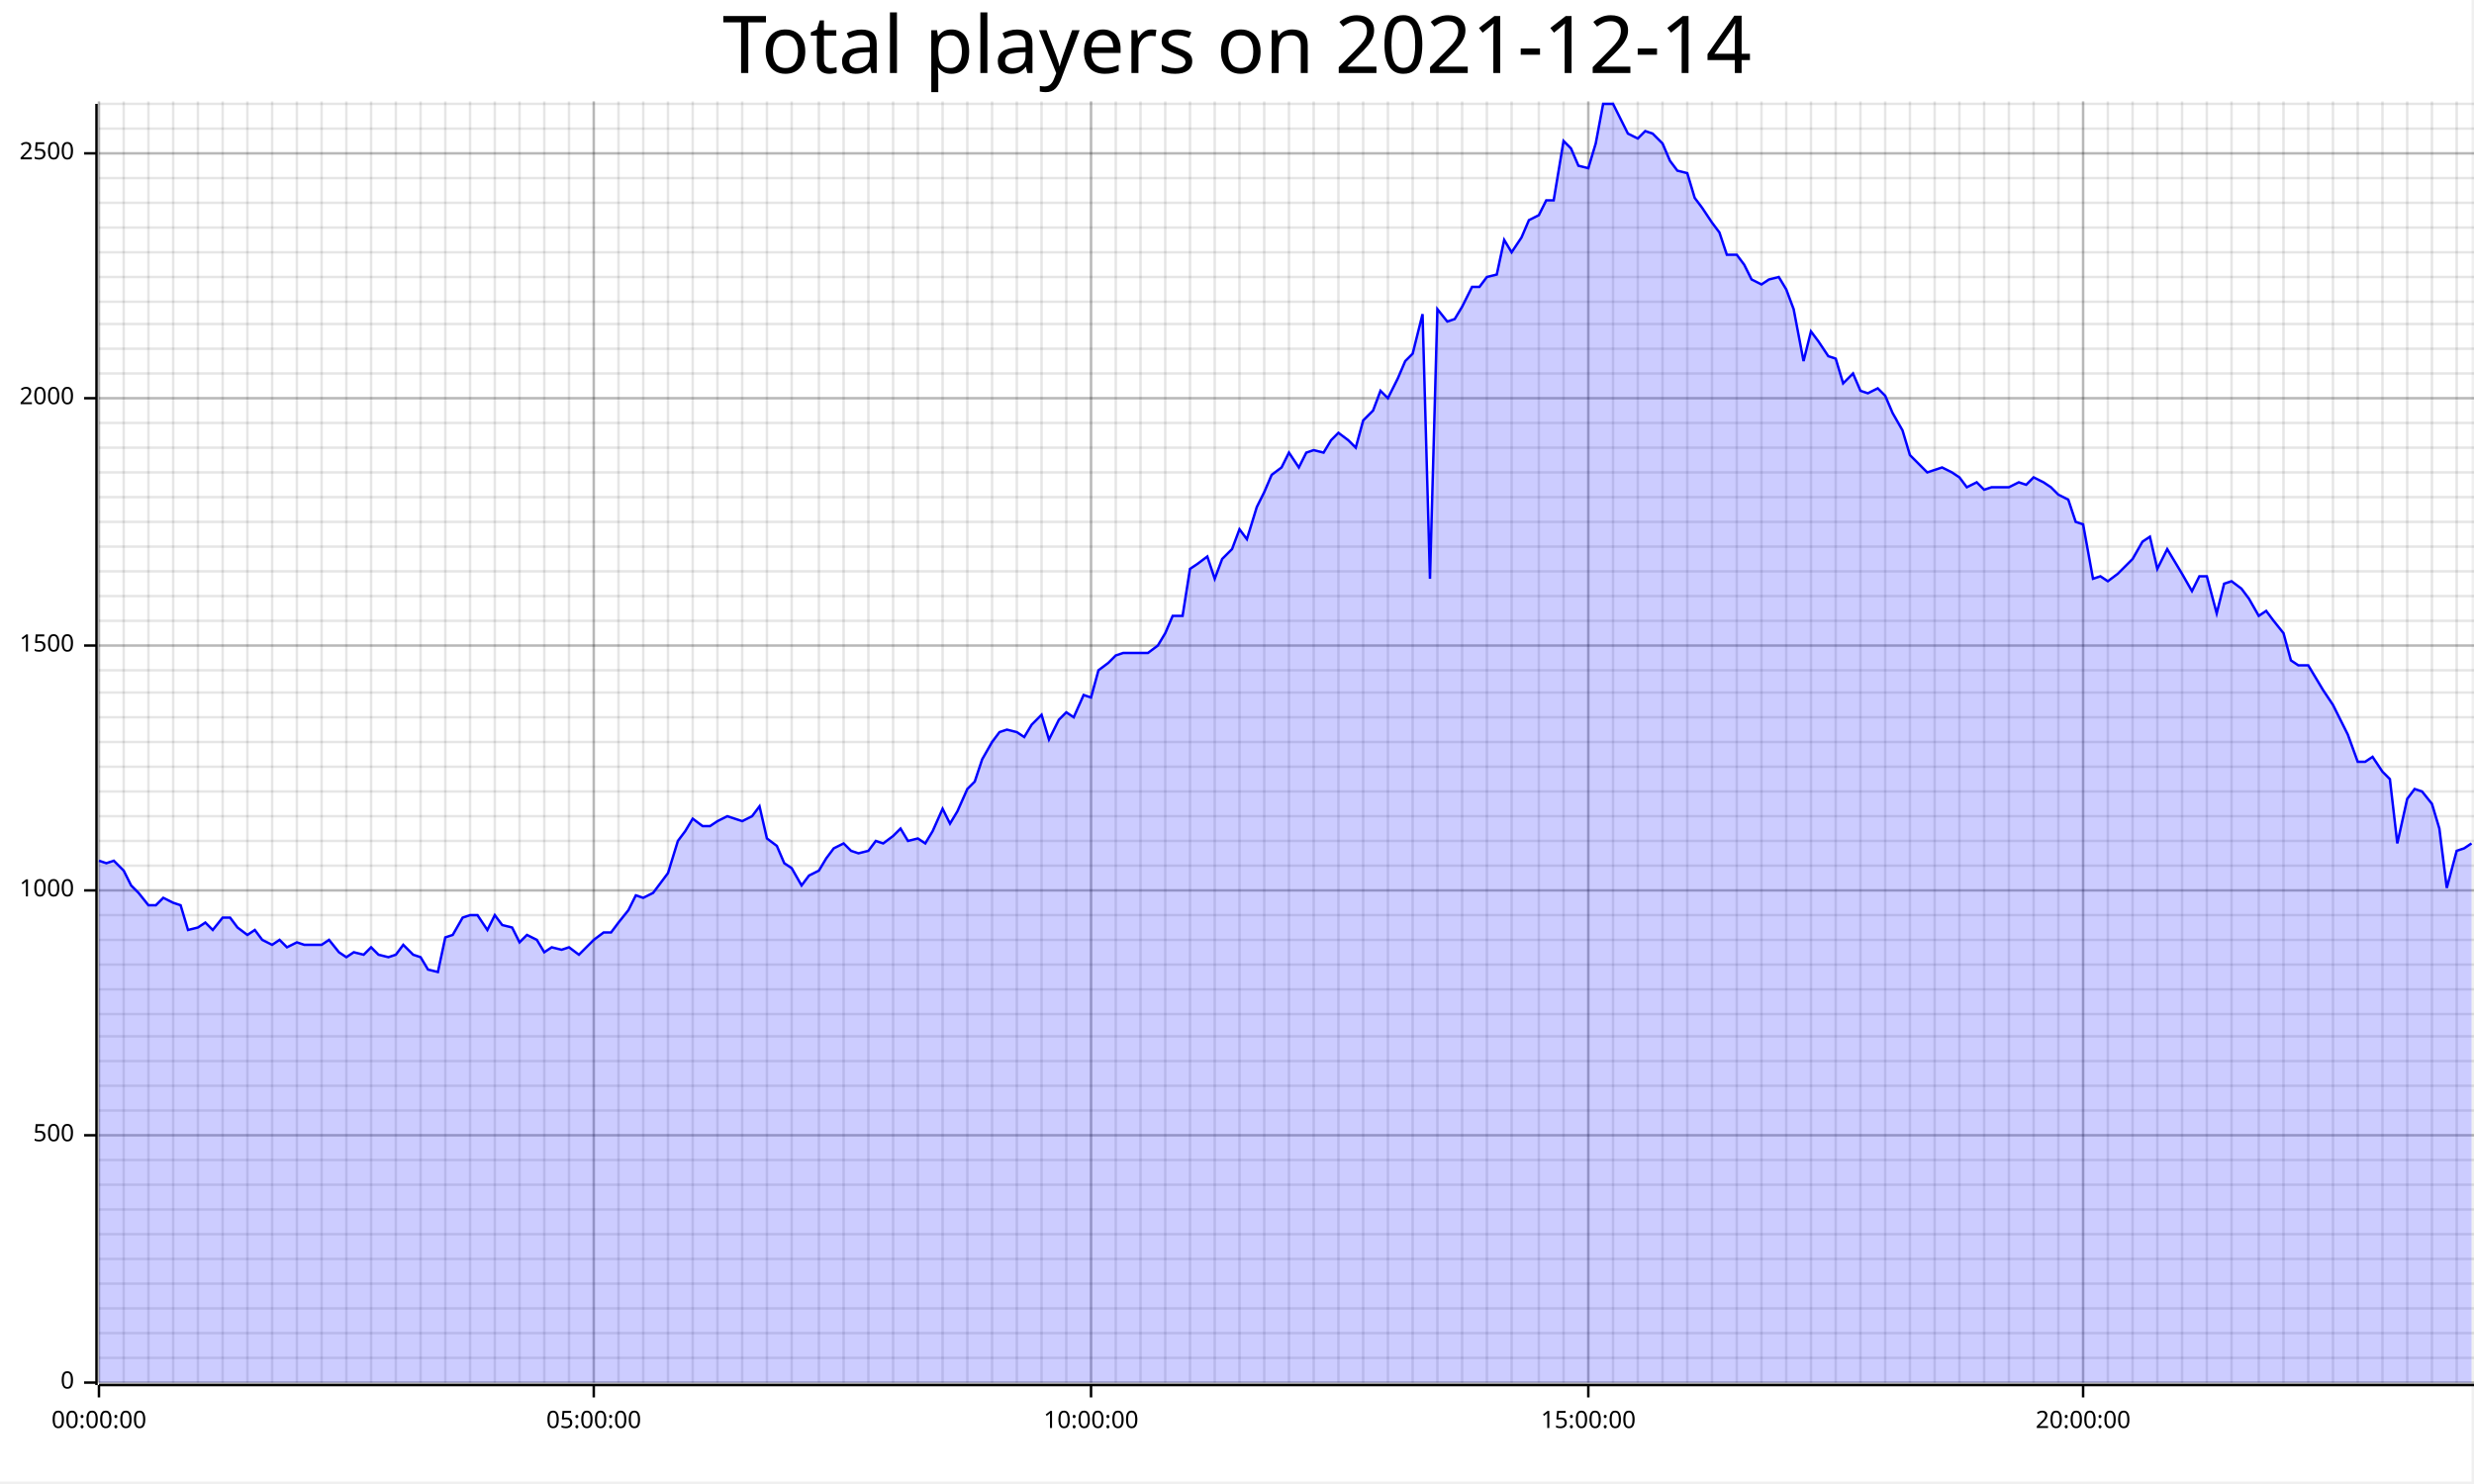
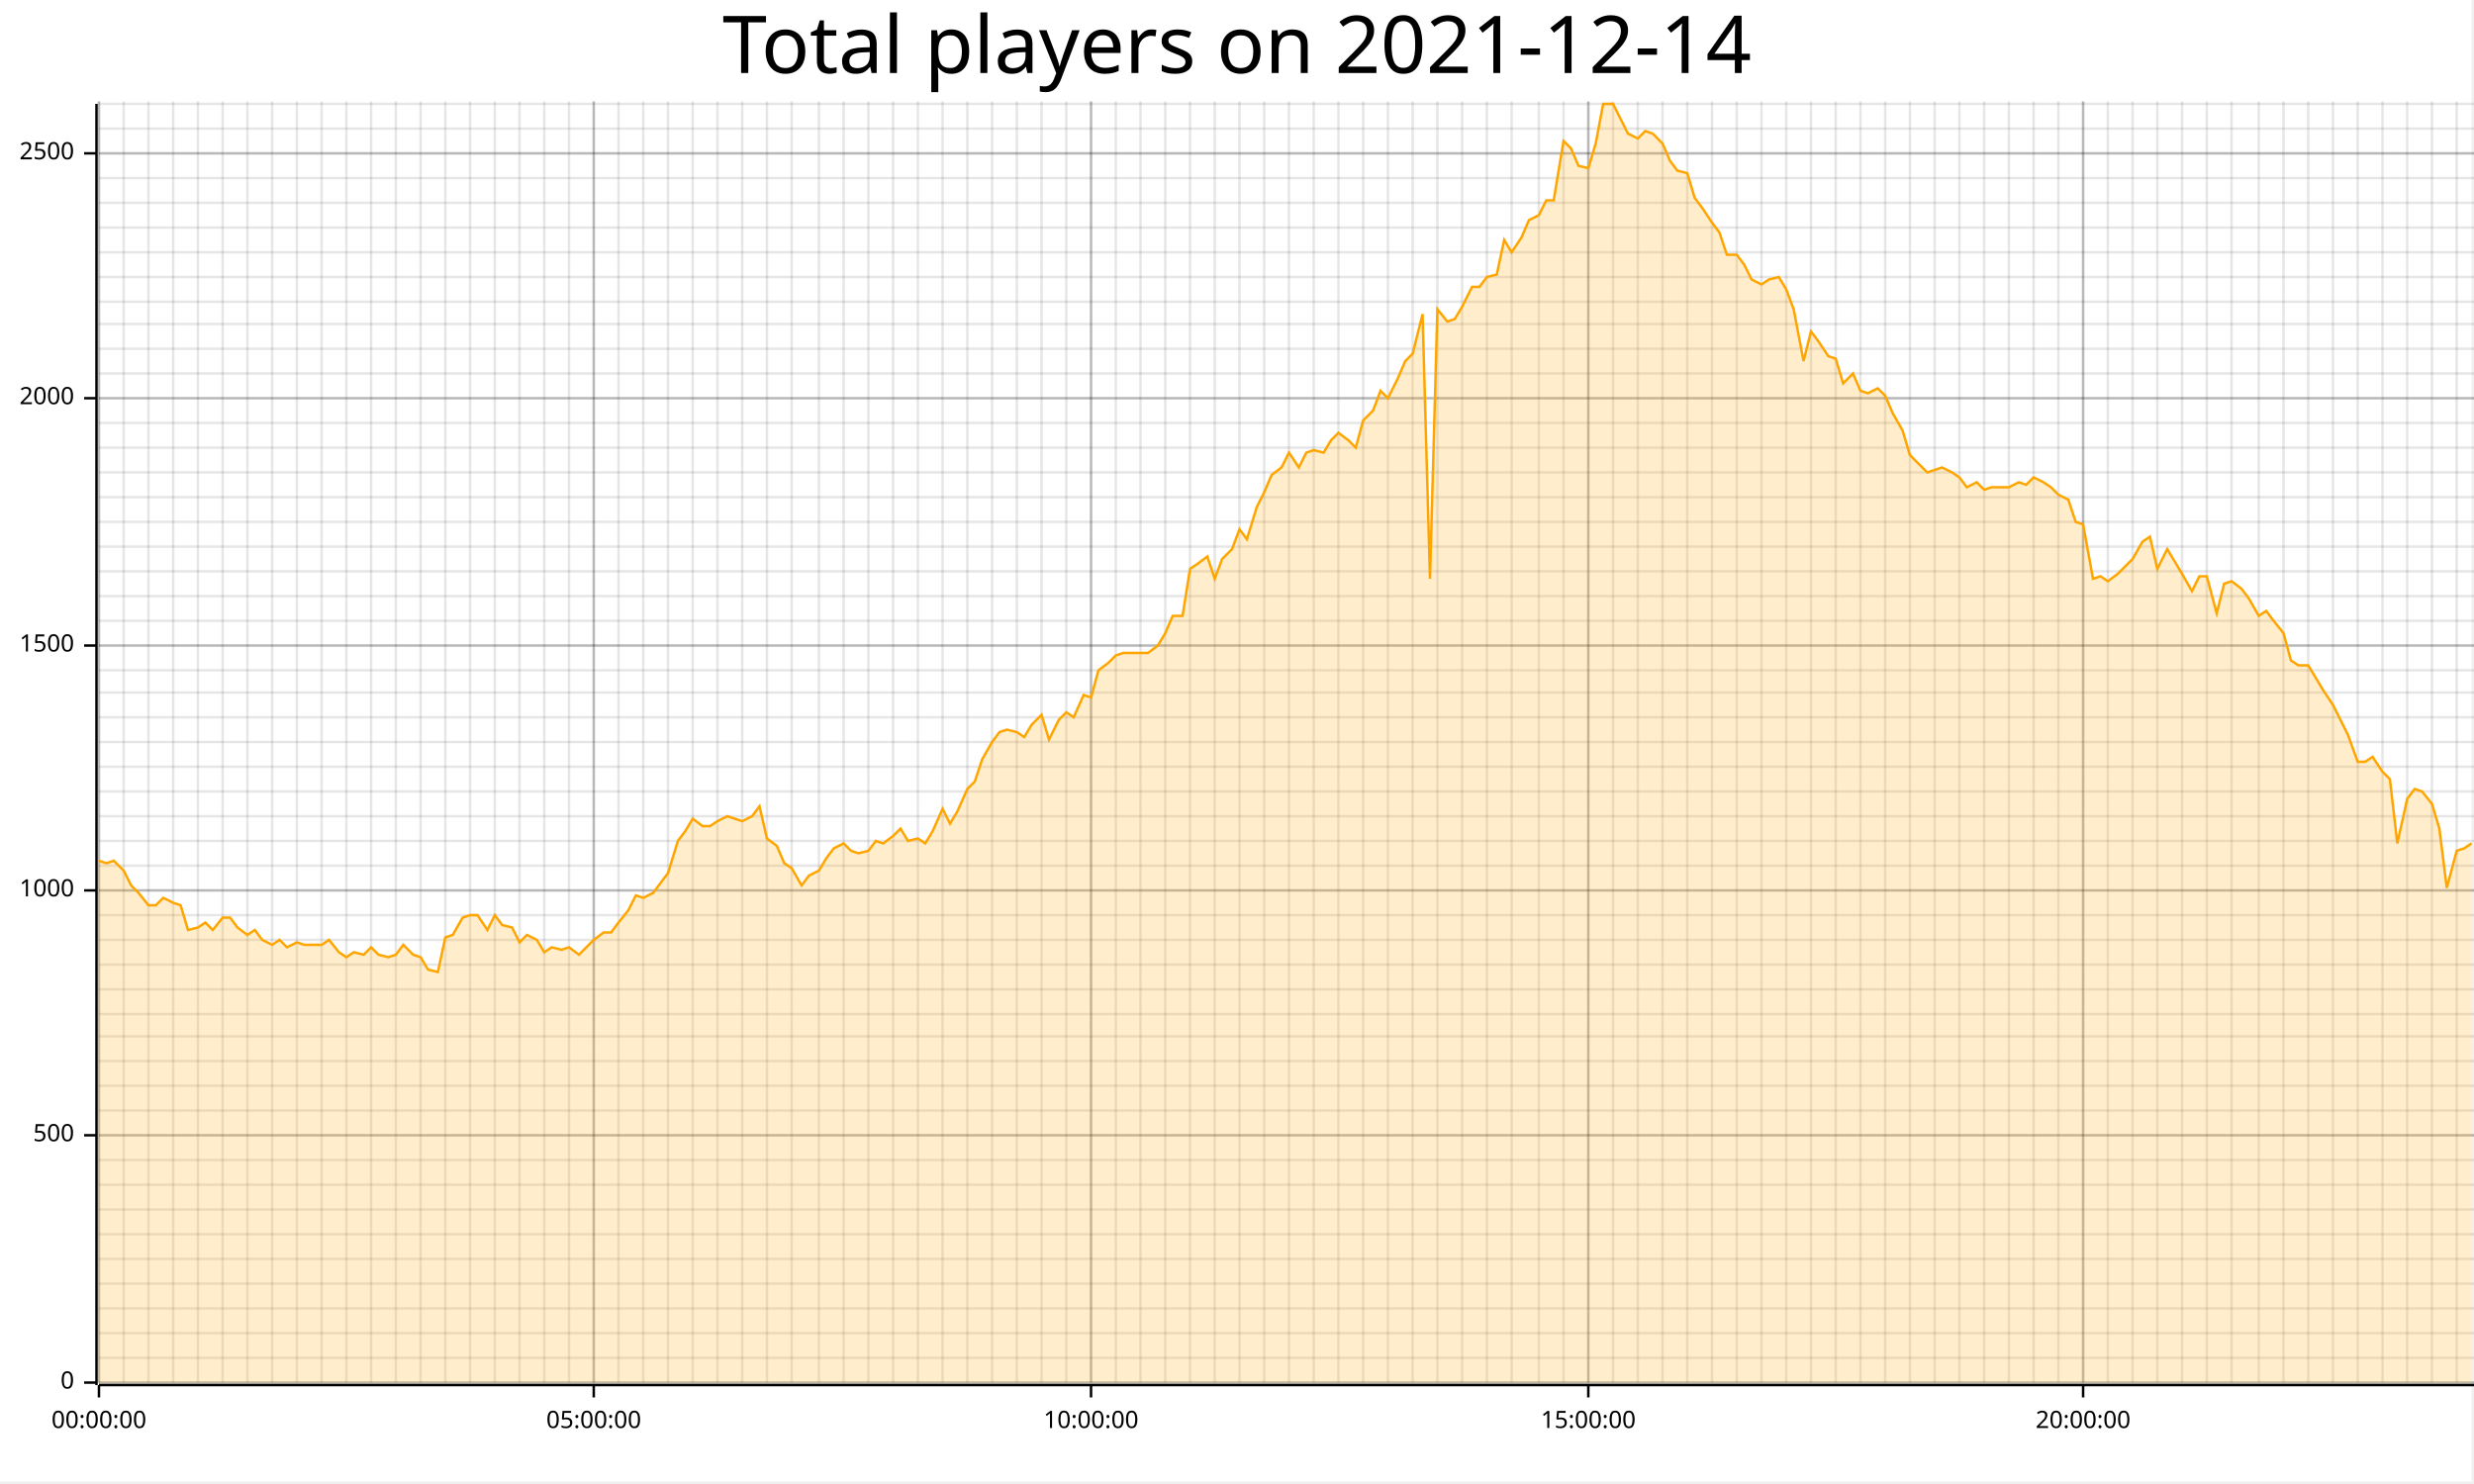
<svg xmlns="http://www.w3.org/2000/svg" width="1000" height="600" viewBox="0 0 1000 600">
  <rect x="0" y="0" width="999" height="599" opacity="1" fill="#FFFFFF" stroke="none" />
  <text x="500" y="5" dy="0.76em" text-anchor="middle" font-family="sans-serif" font-size="32.258" opacity="1" fill="#000000">
Total players on 2021-12-14
</text>
  <line opacity="0.1" stroke="#000000" stroke-width="1" x1="40" y1="559" x2="40" y2="41" />
  <line opacity="0.1" stroke="#000000" stroke-width="1" x1="50" y1="559" x2="50" y2="41" />
  <line opacity="0.1" stroke="#000000" stroke-width="1" x1="60" y1="559" x2="60" y2="41" />
  <line opacity="0.1" stroke="#000000" stroke-width="1" x1="70" y1="559" x2="70" y2="41" />
  <line opacity="0.1" stroke="#000000" stroke-width="1" x1="80" y1="559" x2="80" y2="41" />
  <line opacity="0.1" stroke="#000000" stroke-width="1" x1="90" y1="559" x2="90" y2="41" />
  <line opacity="0.1" stroke="#000000" stroke-width="1" x1="100" y1="559" x2="100" y2="41" />
  <line opacity="0.1" stroke="#000000" stroke-width="1" x1="110" y1="559" x2="110" y2="41" />
  <line opacity="0.1" stroke="#000000" stroke-width="1" x1="120" y1="559" x2="120" y2="41" />
  <line opacity="0.1" stroke="#000000" stroke-width="1" x1="130" y1="559" x2="130" y2="41" />
  <line opacity="0.1" stroke="#000000" stroke-width="1" x1="140" y1="559" x2="140" y2="41" />
  <line opacity="0.1" stroke="#000000" stroke-width="1" x1="150" y1="559" x2="150" y2="41" />
  <line opacity="0.1" stroke="#000000" stroke-width="1" x1="160" y1="559" x2="160" y2="41" />
  <line opacity="0.1" stroke="#000000" stroke-width="1" x1="170" y1="559" x2="170" y2="41" />
  <line opacity="0.1" stroke="#000000" stroke-width="1" x1="180" y1="559" x2="180" y2="41" />
  <line opacity="0.1" stroke="#000000" stroke-width="1" x1="190" y1="559" x2="190" y2="41" />
  <line opacity="0.1" stroke="#000000" stroke-width="1" x1="200" y1="559" x2="200" y2="41" />
  <line opacity="0.1" stroke="#000000" stroke-width="1" x1="210" y1="559" x2="210" y2="41" />
  <line opacity="0.1" stroke="#000000" stroke-width="1" x1="220" y1="559" x2="220" y2="41" />
  <line opacity="0.1" stroke="#000000" stroke-width="1" x1="230" y1="559" x2="230" y2="41" />
  <line opacity="0.1" stroke="#000000" stroke-width="1" x1="240" y1="559" x2="240" y2="41" />
  <line opacity="0.1" stroke="#000000" stroke-width="1" x1="250" y1="559" x2="250" y2="41" />
  <line opacity="0.1" stroke="#000000" stroke-width="1" x1="260" y1="559" x2="260" y2="41" />
  <line opacity="0.1" stroke="#000000" stroke-width="1" x1="270" y1="559" x2="270" y2="41" />
  <line opacity="0.1" stroke="#000000" stroke-width="1" x1="280" y1="559" x2="280" y2="41" />
  <line opacity="0.1" stroke="#000000" stroke-width="1" x1="290" y1="559" x2="290" y2="41" />
  <line opacity="0.1" stroke="#000000" stroke-width="1" x1="300" y1="559" x2="300" y2="41" />
  <line opacity="0.1" stroke="#000000" stroke-width="1" x1="310" y1="559" x2="310" y2="41" />
  <line opacity="0.1" stroke="#000000" stroke-width="1" x1="320" y1="559" x2="320" y2="41" />
  <line opacity="0.1" stroke="#000000" stroke-width="1" x1="331" y1="559" x2="331" y2="41" />
  <line opacity="0.1" stroke="#000000" stroke-width="1" x1="341" y1="559" x2="341" y2="41" />
  <line opacity="0.1" stroke="#000000" stroke-width="1" x1="351" y1="559" x2="351" y2="41" />
  <line opacity="0.1" stroke="#000000" stroke-width="1" x1="361" y1="559" x2="361" y2="41" />
  <line opacity="0.1" stroke="#000000" stroke-width="1" x1="371" y1="559" x2="371" y2="41" />
  <line opacity="0.1" stroke="#000000" stroke-width="1" x1="381" y1="559" x2="381" y2="41" />
  <line opacity="0.1" stroke="#000000" stroke-width="1" x1="391" y1="559" x2="391" y2="41" />
  <line opacity="0.1" stroke="#000000" stroke-width="1" x1="401" y1="559" x2="401" y2="41" />
  <line opacity="0.1" stroke="#000000" stroke-width="1" x1="411" y1="559" x2="411" y2="41" />
  <line opacity="0.1" stroke="#000000" stroke-width="1" x1="421" y1="559" x2="421" y2="41" />
  <line opacity="0.1" stroke="#000000" stroke-width="1" x1="431" y1="559" x2="431" y2="41" />
  <line opacity="0.1" stroke="#000000" stroke-width="1" x1="441" y1="559" x2="441" y2="41" />
  <line opacity="0.1" stroke="#000000" stroke-width="1" x1="451" y1="559" x2="451" y2="41" />
  <line opacity="0.1" stroke="#000000" stroke-width="1" x1="461" y1="559" x2="461" y2="41" />
  <line opacity="0.1" stroke="#000000" stroke-width="1" x1="471" y1="559" x2="471" y2="41" />
  <line opacity="0.1" stroke="#000000" stroke-width="1" x1="481" y1="559" x2="481" y2="41" />
  <line opacity="0.1" stroke="#000000" stroke-width="1" x1="491" y1="559" x2="491" y2="41" />
  <line opacity="0.1" stroke="#000000" stroke-width="1" x1="501" y1="559" x2="501" y2="41" />
  <line opacity="0.1" stroke="#000000" stroke-width="1" x1="511" y1="559" x2="511" y2="41" />
  <line opacity="0.1" stroke="#000000" stroke-width="1" x1="521" y1="559" x2="521" y2="41" />
  <line opacity="0.1" stroke="#000000" stroke-width="1" x1="531" y1="559" x2="531" y2="41" />
  <line opacity="0.1" stroke="#000000" stroke-width="1" x1="541" y1="559" x2="541" y2="41" />
  <line opacity="0.1" stroke="#000000" stroke-width="1" x1="551" y1="559" x2="551" y2="41" />
  <line opacity="0.1" stroke="#000000" stroke-width="1" x1="561" y1="559" x2="561" y2="41" />
  <line opacity="0.1" stroke="#000000" stroke-width="1" x1="571" y1="559" x2="571" y2="41" />
  <line opacity="0.1" stroke="#000000" stroke-width="1" x1="581" y1="559" x2="581" y2="41" />
  <line opacity="0.1" stroke="#000000" stroke-width="1" x1="591" y1="559" x2="591" y2="41" />
  <line opacity="0.1" stroke="#000000" stroke-width="1" x1="601" y1="559" x2="601" y2="41" />
  <line opacity="0.1" stroke="#000000" stroke-width="1" x1="611" y1="559" x2="611" y2="41" />
  <line opacity="0.1" stroke="#000000" stroke-width="1" x1="622" y1="559" x2="622" y2="41" />
  <line opacity="0.1" stroke="#000000" stroke-width="1" x1="632" y1="559" x2="632" y2="41" />
  <line opacity="0.1" stroke="#000000" stroke-width="1" x1="642" y1="559" x2="642" y2="41" />
  <line opacity="0.1" stroke="#000000" stroke-width="1" x1="652" y1="559" x2="652" y2="41" />
  <line opacity="0.1" stroke="#000000" stroke-width="1" x1="662" y1="559" x2="662" y2="41" />
  <line opacity="0.1" stroke="#000000" stroke-width="1" x1="672" y1="559" x2="672" y2="41" />
  <line opacity="0.1" stroke="#000000" stroke-width="1" x1="682" y1="559" x2="682" y2="41" />
  <line opacity="0.1" stroke="#000000" stroke-width="1" x1="692" y1="559" x2="692" y2="41" />
  <line opacity="0.1" stroke="#000000" stroke-width="1" x1="702" y1="559" x2="702" y2="41" />
  <line opacity="0.1" stroke="#000000" stroke-width="1" x1="712" y1="559" x2="712" y2="41" />
  <line opacity="0.1" stroke="#000000" stroke-width="1" x1="722" y1="559" x2="722" y2="41" />
  <line opacity="0.1" stroke="#000000" stroke-width="1" x1="732" y1="559" x2="732" y2="41" />
  <line opacity="0.1" stroke="#000000" stroke-width="1" x1="742" y1="559" x2="742" y2="41" />
  <line opacity="0.1" stroke="#000000" stroke-width="1" x1="752" y1="559" x2="752" y2="41" />
  <line opacity="0.1" stroke="#000000" stroke-width="1" x1="762" y1="559" x2="762" y2="41" />
  <line opacity="0.1" stroke="#000000" stroke-width="1" x1="772" y1="559" x2="772" y2="41" />
  <line opacity="0.1" stroke="#000000" stroke-width="1" x1="782" y1="559" x2="782" y2="41" />
  <line opacity="0.1" stroke="#000000" stroke-width="1" x1="792" y1="559" x2="792" y2="41" />
  <line opacity="0.1" stroke="#000000" stroke-width="1" x1="802" y1="559" x2="802" y2="41" />
  <line opacity="0.1" stroke="#000000" stroke-width="1" x1="812" y1="559" x2="812" y2="41" />
  <line opacity="0.1" stroke="#000000" stroke-width="1" x1="822" y1="559" x2="822" y2="41" />
  <line opacity="0.1" stroke="#000000" stroke-width="1" x1="832" y1="559" x2="832" y2="41" />
  <line opacity="0.1" stroke="#000000" stroke-width="1" x1="842" y1="559" x2="842" y2="41" />
  <line opacity="0.1" stroke="#000000" stroke-width="1" x1="852" y1="559" x2="852" y2="41" />
  <line opacity="0.1" stroke="#000000" stroke-width="1" x1="862" y1="559" x2="862" y2="41" />
  <line opacity="0.1" stroke="#000000" stroke-width="1" x1="872" y1="559" x2="872" y2="41" />
  <line opacity="0.1" stroke="#000000" stroke-width="1" x1="882" y1="559" x2="882" y2="41" />
  <line opacity="0.1" stroke="#000000" stroke-width="1" x1="892" y1="559" x2="892" y2="41" />
  <line opacity="0.1" stroke="#000000" stroke-width="1" x1="902" y1="559" x2="902" y2="41" />
  <line opacity="0.1" stroke="#000000" stroke-width="1" x1="913" y1="559" x2="913" y2="41" />
  <line opacity="0.1" stroke="#000000" stroke-width="1" x1="923" y1="559" x2="923" y2="41" />
  <line opacity="0.1" stroke="#000000" stroke-width="1" x1="933" y1="559" x2="933" y2="41" />
  <line opacity="0.1" stroke="#000000" stroke-width="1" x1="943" y1="559" x2="943" y2="41" />
  <line opacity="0.1" stroke="#000000" stroke-width="1" x1="953" y1="559" x2="953" y2="41" />
  <line opacity="0.1" stroke="#000000" stroke-width="1" x1="963" y1="559" x2="963" y2="41" />
  <line opacity="0.1" stroke="#000000" stroke-width="1" x1="973" y1="559" x2="973" y2="41" />
  <line opacity="0.1" stroke="#000000" stroke-width="1" x1="983" y1="559" x2="983" y2="41" />
  <line opacity="0.1" stroke="#000000" stroke-width="1" x1="993" y1="559" x2="993" y2="41" />
  <line opacity="0.1" stroke="#000000" stroke-width="1" x1="40" y1="559" x2="1000" y2="559" />
  <line opacity="0.1" stroke="#000000" stroke-width="1" x1="40" y1="549" x2="1000" y2="549" />
  <line opacity="0.1" stroke="#000000" stroke-width="1" x1="40" y1="539" x2="1000" y2="539" />
  <line opacity="0.1" stroke="#000000" stroke-width="1" x1="40" y1="529" x2="1000" y2="529" />
  <line opacity="0.1" stroke="#000000" stroke-width="1" x1="40" y1="519" x2="1000" y2="519" />
  <line opacity="0.1" stroke="#000000" stroke-width="1" x1="40" y1="509" x2="1000" y2="509" />
  <line opacity="0.1" stroke="#000000" stroke-width="1" x1="40" y1="499" x2="1000" y2="499" />
  <line opacity="0.1" stroke="#000000" stroke-width="1" x1="40" y1="489" x2="1000" y2="489" />
  <line opacity="0.1" stroke="#000000" stroke-width="1" x1="40" y1="479" x2="1000" y2="479" />
  <line opacity="0.1" stroke="#000000" stroke-width="1" x1="40" y1="469" x2="1000" y2="469" />
  <line opacity="0.1" stroke="#000000" stroke-width="1" x1="40" y1="459" x2="1000" y2="459" />
  <line opacity="0.1" stroke="#000000" stroke-width="1" x1="40" y1="449" x2="1000" y2="449" />
  <line opacity="0.1" stroke="#000000" stroke-width="1" x1="40" y1="439" x2="1000" y2="439" />
  <line opacity="0.1" stroke="#000000" stroke-width="1" x1="40" y1="429" x2="1000" y2="429" />
  <line opacity="0.1" stroke="#000000" stroke-width="1" x1="40" y1="419" x2="1000" y2="419" />
  <line opacity="0.1" stroke="#000000" stroke-width="1" x1="40" y1="410" x2="1000" y2="410" />
  <line opacity="0.1" stroke="#000000" stroke-width="1" x1="40" y1="400" x2="1000" y2="400" />
  <line opacity="0.1" stroke="#000000" stroke-width="1" x1="40" y1="390" x2="1000" y2="390" />
  <line opacity="0.1" stroke="#000000" stroke-width="1" x1="40" y1="380" x2="1000" y2="380" />
  <line opacity="0.1" stroke="#000000" stroke-width="1" x1="40" y1="370" x2="1000" y2="370" />
  <line opacity="0.1" stroke="#000000" stroke-width="1" x1="40" y1="360" x2="1000" y2="360" />
  <line opacity="0.1" stroke="#000000" stroke-width="1" x1="40" y1="350" x2="1000" y2="350" />
  <line opacity="0.1" stroke="#000000" stroke-width="1" x1="40" y1="340" x2="1000" y2="340" />
  <line opacity="0.1" stroke="#000000" stroke-width="1" x1="40" y1="330" x2="1000" y2="330" />
  <line opacity="0.1" stroke="#000000" stroke-width="1" x1="40" y1="320" x2="1000" y2="320" />
  <line opacity="0.1" stroke="#000000" stroke-width="1" x1="40" y1="310" x2="1000" y2="310" />
  <line opacity="0.1" stroke="#000000" stroke-width="1" x1="40" y1="300" x2="1000" y2="300" />
  <line opacity="0.1" stroke="#000000" stroke-width="1" x1="40" y1="290" x2="1000" y2="290" />
  <line opacity="0.1" stroke="#000000" stroke-width="1" x1="40" y1="280" x2="1000" y2="280" />
  <line opacity="0.1" stroke="#000000" stroke-width="1" x1="40" y1="271" x2="1000" y2="271" />
  <line opacity="0.1" stroke="#000000" stroke-width="1" x1="40" y1="261" x2="1000" y2="261" />
  <line opacity="0.1" stroke="#000000" stroke-width="1" x1="40" y1="251" x2="1000" y2="251" />
  <line opacity="0.1" stroke="#000000" stroke-width="1" x1="40" y1="241" x2="1000" y2="241" />
  <line opacity="0.1" stroke="#000000" stroke-width="1" x1="40" y1="231" x2="1000" y2="231" />
  <line opacity="0.1" stroke="#000000" stroke-width="1" x1="40" y1="221" x2="1000" y2="221" />
  <line opacity="0.1" stroke="#000000" stroke-width="1" x1="40" y1="211" x2="1000" y2="211" />
  <line opacity="0.1" stroke="#000000" stroke-width="1" x1="40" y1="201" x2="1000" y2="201" />
  <line opacity="0.1" stroke="#000000" stroke-width="1" x1="40" y1="191" x2="1000" y2="191" />
  <line opacity="0.1" stroke="#000000" stroke-width="1" x1="40" y1="181" x2="1000" y2="181" />
  <line opacity="0.1" stroke="#000000" stroke-width="1" x1="40" y1="171" x2="1000" y2="171" />
  <line opacity="0.1" stroke="#000000" stroke-width="1" x1="40" y1="161" x2="1000" y2="161" />
  <line opacity="0.1" stroke="#000000" stroke-width="1" x1="40" y1="151" x2="1000" y2="151" />
  <line opacity="0.1" stroke="#000000" stroke-width="1" x1="40" y1="141" x2="1000" y2="141" />
  <line opacity="0.1" stroke="#000000" stroke-width="1" x1="40" y1="131" x2="1000" y2="131" />
  <line opacity="0.1" stroke="#000000" stroke-width="1" x1="40" y1="122" x2="1000" y2="122" />
  <line opacity="0.1" stroke="#000000" stroke-width="1" x1="40" y1="112" x2="1000" y2="112" />
  <line opacity="0.1" stroke="#000000" stroke-width="1" x1="40" y1="102" x2="1000" y2="102" />
  <line opacity="0.1" stroke="#000000" stroke-width="1" x1="40" y1="92" x2="1000" y2="92" />
  <line opacity="0.1" stroke="#000000" stroke-width="1" x1="40" y1="82" x2="1000" y2="82" />
  <line opacity="0.1" stroke="#000000" stroke-width="1" x1="40" y1="72" x2="1000" y2="72" />
  <line opacity="0.1" stroke="#000000" stroke-width="1" x1="40" y1="62" x2="1000" y2="62" />
  <line opacity="0.1" stroke="#000000" stroke-width="1" x1="40" y1="52" x2="1000" y2="52" />
  <line opacity="0.1" stroke="#000000" stroke-width="1" x1="40" y1="42" x2="1000" y2="42" />
  <line opacity="0.2" stroke="#000000" stroke-width="1" x1="40" y1="559" x2="40" y2="41" />
  <line opacity="0.2" stroke="#000000" stroke-width="1" x1="240" y1="559" x2="240" y2="41" />
  <line opacity="0.2" stroke="#000000" stroke-width="1" x1="441" y1="559" x2="441" y2="41" />
  <line opacity="0.2" stroke="#000000" stroke-width="1" x1="642" y1="559" x2="642" y2="41" />
  <line opacity="0.2" stroke="#000000" stroke-width="1" x1="842" y1="559" x2="842" y2="41" />
  <line opacity="0.2" stroke="#000000" stroke-width="1" x1="40" y1="559" x2="1000" y2="559" />
  <line opacity="0.2" stroke="#000000" stroke-width="1" x1="40" y1="459" x2="1000" y2="459" />
  <line opacity="0.2" stroke="#000000" stroke-width="1" x1="40" y1="360" x2="1000" y2="360" />
  <line opacity="0.2" stroke="#000000" stroke-width="1" x1="40" y1="261" x2="1000" y2="261" />
  <line opacity="0.2" stroke="#000000" stroke-width="1" x1="40" y1="161" x2="1000" y2="161" />
  <line opacity="0.2" stroke="#000000" stroke-width="1" x1="40" y1="62" x2="1000" y2="62" />
  <polyline fill="none" opacity="1" stroke="#000000" stroke-width="1" points="39,42 39,560 " />
  <text x="30" y="559" dy="0.5ex" text-anchor="end" font-family="sans-serif" font-size="9.677" opacity="1" fill="#000000">
0
</text>
  <polyline fill="none" opacity="1" stroke="#000000" stroke-width="1" points="34,559 39,559 " />
  <text x="30" y="459" dy="0.5ex" text-anchor="end" font-family="sans-serif" font-size="9.677" opacity="1" fill="#000000">
500
</text>
  <polyline fill="none" opacity="1" stroke="#000000" stroke-width="1" points="34,459 39,459 " />
  <text x="30" y="360" dy="0.5ex" text-anchor="end" font-family="sans-serif" font-size="9.677" opacity="1" fill="#000000">
1000
</text>
  <polyline fill="none" opacity="1" stroke="#000000" stroke-width="1" points="34,360 39,360 " />
  <text x="30" y="261" dy="0.5ex" text-anchor="end" font-family="sans-serif" font-size="9.677" opacity="1" fill="#000000">
1500
</text>
  <polyline fill="none" opacity="1" stroke="#000000" stroke-width="1" points="34,261 39,261 " />
  <text x="30" y="161" dy="0.5ex" text-anchor="end" font-family="sans-serif" font-size="9.677" opacity="1" fill="#000000">
2000
</text>
  <polyline fill="none" opacity="1" stroke="#000000" stroke-width="1" points="34,161 39,161 " />
  <text x="30" y="62" dy="0.5ex" text-anchor="end" font-family="sans-serif" font-size="9.677" opacity="1" fill="#000000">
2500
</text>
  <polyline fill="none" opacity="1" stroke="#000000" stroke-width="1" points="34,62 39,62 " />
  <polyline fill="none" opacity="1" stroke="#000000" stroke-width="1" points="40,560 1000,560 " />
  <text x="40" y="570" dy="0.76em" text-anchor="middle" font-family="sans-serif" font-size="9.677" opacity="1" fill="#000000">
00:00:00
</text>
  <polyline fill="none" opacity="1" stroke="#000000" stroke-width="1" points="40,560 40,565 " />
  <text x="240" y="570" dy="0.76em" text-anchor="middle" font-family="sans-serif" font-size="9.677" opacity="1" fill="#000000">
05:00:00
</text>
  <polyline fill="none" opacity="1" stroke="#000000" stroke-width="1" points="240,560 240,565 " />
  <text x="441" y="570" dy="0.76em" text-anchor="middle" font-family="sans-serif" font-size="9.677" opacity="1" fill="#000000">
10:00:00
</text>
  <polyline fill="none" opacity="1" stroke="#000000" stroke-width="1" points="441,560 441,565 " />
  <text x="642" y="570" dy="0.76em" text-anchor="middle" font-family="sans-serif" font-size="9.677" opacity="1" fill="#000000">
15:00:00
</text>
  <polyline fill="none" opacity="1" stroke="#000000" stroke-width="1" points="642,560 642,565 " />
  <text x="842" y="570" dy="0.76em" text-anchor="middle" font-family="sans-serif" font-size="9.677" opacity="1" fill="#000000">
20:00:00
</text>
  <polyline fill="none" opacity="1" stroke="#000000" stroke-width="1" points="842,560 842,565 " />
-   <polygon opacity="0.2" fill="#0000FF" points="40,348 43,349 46,348 50,352 53,358 56,361 60,366 63,366 66,363 70,365 73,366 76,376 80,375 83,373 86,376 90,371 93,371 96,375 100,378 103,376 106,380 110,382 113,380 116,383 120,381 123,382 126,382 130,382 133,380 137,385 140,387 143,385 147,386 150,383 153,386 157,387 160,386 163,382 167,386 170,387 173,392 177,393 180,379 183,378 187,371 190,370 193,370 197,376 200,370 203,374 207,375 210,381 213,378 217,380 220,385 223,383 227,384 230,383 234,386 237,383 240,380 244,377 247,377 250,373 254,368 257,362 260,363 264,361 267,357 270,353 274,340 277,336 280,331 284,334 287,334 290,332 294,330 297,331 300,332 304,330 307,326 310,339 314,342 317,349 320,351 324,358 327,354 331,352 334,347 337,343 341,341 344,344 347,345 351,344 354,340 357,341 361,338 364,335 367,340 371,339 374,341 377,336 381,327 384,333 387,328 391,319 394,316 397,307 401,300 404,296 407,295 411,296 414,298 417,293 421,289 424,299 428,291 431,288 434,290 438,281 441,282 444,271 448,268 451,265 454,264 458,264 461,264 464,264 468,261 471,256 474,249 478,249 481,230 484,228 488,225 491,234 494,226 498,222 501,214 504,218 508,205 511,199 514,192 518,189 521,183 525,189 528,183 531,182 535,183 538,178 541,175 545,178 548,181 551,170 555,166 558,158 561,161 565,153 568,146 571,143 575,127 578,234 581,125 585,130 588,129 591,124 595,116 598,116 601,112 605,111 608,97 611,102 615,96 618,89 622,87 625,81 628,81 632,57 635,60 638,67 642,68 645,58 648,42 652,42 655,48 658,54 662,56 665,53 668,54 672,58 675,65 678,69 682,70 685,80 688,84 692,90 695,94 698,103 702,103 705,107 708,113 712,115 715,113 719,112 722,117 725,125 729,146 732,134 735,138 739,144 742,145 745,155 749,151 752,158 755,159 759,157 762,160 765,167 769,174 772,184 775,187 779,191 782,190 785,189 789,191 792,193 795,197 799,195 802,198 805,197 809,197 812,197 816,195 819,196 822,193 826,195 829,197 832,200 836,202 839,211 842,212 846,234 849,233 852,235 856,232 859,229 862,226 866,219 869,217 872,230 876,222 879,227 882,232 886,239 889,233 892,233 896,248 899,236 902,235 906,238 909,242 913,249 916,247 919,251 923,256 926,267 929,269 933,269 936,274 939,279 943,285 946,291 949,297 953,308 956,308 959,306 963,312 966,315 969,341 973,323 976,319 979,320 983,325 986,335 989,359 993,344 996,343 999,341 999,559 40,559 " />
-   <polyline fill="none" opacity="1" stroke="#0000FF" stroke-width="1" points="40,348 43,349 46,348 50,352 53,358 56,361 60,366 63,366 66,363 70,365 73,366 76,376 80,375 83,373 86,376 90,371 93,371 96,375 100,378 103,376 106,380 110,382 113,380 116,383 120,381 123,382 126,382 130,382 133,380 137,385 140,387 143,385 147,386 150,383 153,386 157,387 160,386 163,382 167,386 170,387 173,392 177,393 180,379 183,378 187,371 190,370 193,370 197,376 200,370 203,374 207,375 210,381 213,378 217,380 220,385 223,383 227,384 230,383 234,386 237,383 240,380 244,377 247,377 250,373 254,368 257,362 260,363 264,361 267,357 270,353 274,340 277,336 280,331 284,334 287,334 290,332 294,330 297,331 300,332 304,330 307,326 310,339 314,342 317,349 320,351 324,358 327,354 331,352 334,347 337,343 341,341 344,344 347,345 351,344 354,340 357,341 361,338 364,335 367,340 371,339 374,341 377,336 381,327 384,333 387,328 391,319 394,316 397,307 401,300 404,296 407,295 411,296 414,298 417,293 421,289 424,299 428,291 431,288 434,290 438,281 441,282 444,271 448,268 451,265 454,264 458,264 461,264 464,264 468,261 471,256 474,249 478,249 481,230 484,228 488,225 491,234 494,226 498,222 501,214 504,218 508,205 511,199 514,192 518,189 521,183 525,189 528,183 531,182 535,183 538,178 541,175 545,178 548,181 551,170 555,166 558,158 561,161 565,153 568,146 571,143 575,127 578,234 581,125 585,130 588,129 591,124 595,116 598,116 601,112 605,111 608,97 611,102 615,96 618,89 622,87 625,81 628,81 632,57 635,60 638,67 642,68 645,58 648,42 652,42 655,48 658,54 662,56 665,53 668,54 672,58 675,65 678,69 682,70 685,80 688,84 692,90 695,94 698,103 702,103 705,107 708,113 712,115 715,113 719,112 722,117 725,125 729,146 732,134 735,138 739,144 742,145 745,155 749,151 752,158 755,159 759,157 762,160 765,167 769,174 772,184 775,187 779,191 782,190 785,189 789,191 792,193 795,197 799,195 802,198 805,197 809,197 812,197 816,195 819,196 822,193 826,195 829,197 832,200 836,202 839,211 842,212 846,234 849,233 852,235 856,232 859,229 862,226 866,219 869,217 872,230 876,222 879,227 882,232 886,239 889,233 892,233 896,248 899,236 902,235 906,238 909,242 913,249 916,247 919,251 923,256 926,267 929,269 933,269 936,274 939,279 943,285 946,291 949,297 953,308 956,308 959,306 963,312 966,315 969,341 973,323 976,319 979,320 983,325 986,335 989,359 993,344 996,343 999,341 " />
+   <polygon opacity="0.2" fill="#FFA500" points="40,348 43,349 46,348 50,352 53,358 56,361 60,366 63,366 66,363 70,365 73,366 76,376 80,375 83,373 86,376 90,371 93,371 96,375 100,378 103,376 106,380 110,382 113,380 116,383 120,381 123,382 126,382 130,382 133,380 137,385 140,387 143,385 147,386 150,383 153,386 157,387 160,386 163,382 167,386 170,387 173,392 177,393 180,379 183,378 187,371 190,370 193,370 197,376 200,370 203,374 207,375 210,381 213,378 217,380 220,385 223,383 227,384 230,383 234,386 237,383 240,380 244,377 247,377 250,373 254,368 257,362 260,363 264,361 267,357 270,353 274,340 277,336 280,331 284,334 287,334 290,332 294,330 297,331 300,332 304,330 307,326 310,339 314,342 317,349 320,351 324,358 327,354 331,352 334,347 337,343 341,341 344,344 347,345 351,344 354,340 357,341 361,338 364,335 367,340 371,339 374,341 377,336 381,327 384,333 387,328 391,319 394,316 397,307 401,300 404,296 407,295 411,296 414,298 417,293 421,289 424,299 428,291 431,288 434,290 438,281 441,282 444,271 448,268 451,265 454,264 458,264 461,264 464,264 468,261 471,256 474,249 478,249 481,230 484,228 488,225 491,234 494,226 498,222 501,214 504,218 508,205 511,199 514,192 518,189 521,183 525,189 528,183 531,182 535,183 538,178 541,175 545,178 548,181 551,170 555,166 558,158 561,161 565,153 568,146 571,143 575,127 578,234 581,125 585,130 588,129 591,124 595,116 598,116 601,112 605,111 608,97 611,102 615,96 618,89 622,87 625,81 628,81 632,57 635,60 638,67 642,68 645,58 648,42 652,42 655,48 658,54 662,56 665,53 668,54 672,58 675,65 678,69 682,70 685,80 688,84 692,90 695,94 698,103 702,103 705,107 708,113 712,115 715,113 719,112 722,117 725,125 729,146 732,134 735,138 739,144 742,145 745,155 749,151 752,158 755,159 759,157 762,160 765,167 769,174 772,184 775,187 779,191 782,190 785,189 789,191 792,193 795,197 799,195 802,198 805,197 809,197 812,197 816,195 819,196 822,193 826,195 829,197 832,200 836,202 839,211 842,212 846,234 849,233 852,235 856,232 859,229 862,226 866,219 869,217 872,230 876,222 879,227 882,232 886,239 889,233 892,233 896,248 899,236 902,235 906,238 909,242 913,249 916,247 919,251 923,256 926,267 929,269 933,269 936,274 939,279 943,285 946,291 949,297 953,308 956,308 959,306 963,312 966,315 969,341 973,323 976,319 979,320 983,325 986,335 989,359 993,344 996,343 999,341 999,559 40,559 " />
+   <polyline fill="none" opacity="1" stroke="#FFA500" stroke-width="1" points="40,348 43,349 46,348 50,352 53,358 56,361 60,366 63,366 66,363 70,365 73,366 76,376 80,375 83,373 86,376 90,371 93,371 96,375 100,378 103,376 106,380 110,382 113,380 116,383 120,381 123,382 126,382 130,382 133,380 137,385 140,387 143,385 147,386 150,383 153,386 157,387 160,386 163,382 167,386 170,387 173,392 177,393 180,379 183,378 187,371 190,370 193,370 197,376 200,370 203,374 207,375 210,381 213,378 217,380 220,385 223,383 227,384 230,383 234,386 237,383 240,380 244,377 247,377 250,373 254,368 257,362 260,363 264,361 267,357 270,353 274,340 277,336 280,331 284,334 287,334 290,332 294,330 297,331 300,332 304,330 307,326 310,339 314,342 317,349 320,351 324,358 327,354 331,352 334,347 337,343 341,341 344,344 347,345 351,344 354,340 357,341 361,338 364,335 367,340 371,339 374,341 377,336 381,327 384,333 387,328 391,319 394,316 397,307 401,300 404,296 407,295 411,296 414,298 417,293 421,289 424,299 428,291 431,288 434,290 438,281 441,282 444,271 448,268 451,265 454,264 458,264 461,264 464,264 468,261 471,256 474,249 478,249 481,230 484,228 488,225 491,234 494,226 498,222 501,214 504,218 508,205 511,199 514,192 518,189 521,183 525,189 528,183 531,182 535,183 538,178 541,175 545,178 548,181 551,170 555,166 558,158 561,161 565,153 568,146 571,143 575,127 578,234 581,125 585,130 588,129 591,124 595,116 598,116 601,112 605,111 608,97 611,102 615,96 618,89 622,87 625,81 628,81 632,57 635,60 638,67 642,68 645,58 648,42 652,42 655,48 658,54 662,56 665,53 668,54 672,58 675,65 678,69 682,70 685,80 688,84 692,90 695,94 698,103 702,103 705,107 708,113 712,115 715,113 719,112 722,117 725,125 729,146 732,134 735,138 739,144 742,145 745,155 749,151 752,158 755,159 759,157 762,160 765,167 769,174 772,184 775,187 779,191 782,190 785,189 789,191 792,193 795,197 799,195 802,198 805,197 809,197 812,197 816,195 819,196 822,193 826,195 829,197 832,200 836,202 839,211 842,212 846,234 849,233 852,235 856,232 859,229 862,226 866,219 869,217 872,230 876,222 879,227 882,232 886,239 889,233 892,233 896,248 899,236 902,235 906,238 909,242 913,249 916,247 919,251 923,256 926,267 929,269 933,269 936,274 939,279 943,285 946,291 949,297 953,308 956,308 959,306 963,312 966,315 969,341 973,323 976,319 979,320 983,325 986,335 989,359 993,344 996,343 999,341 " />
</svg>
